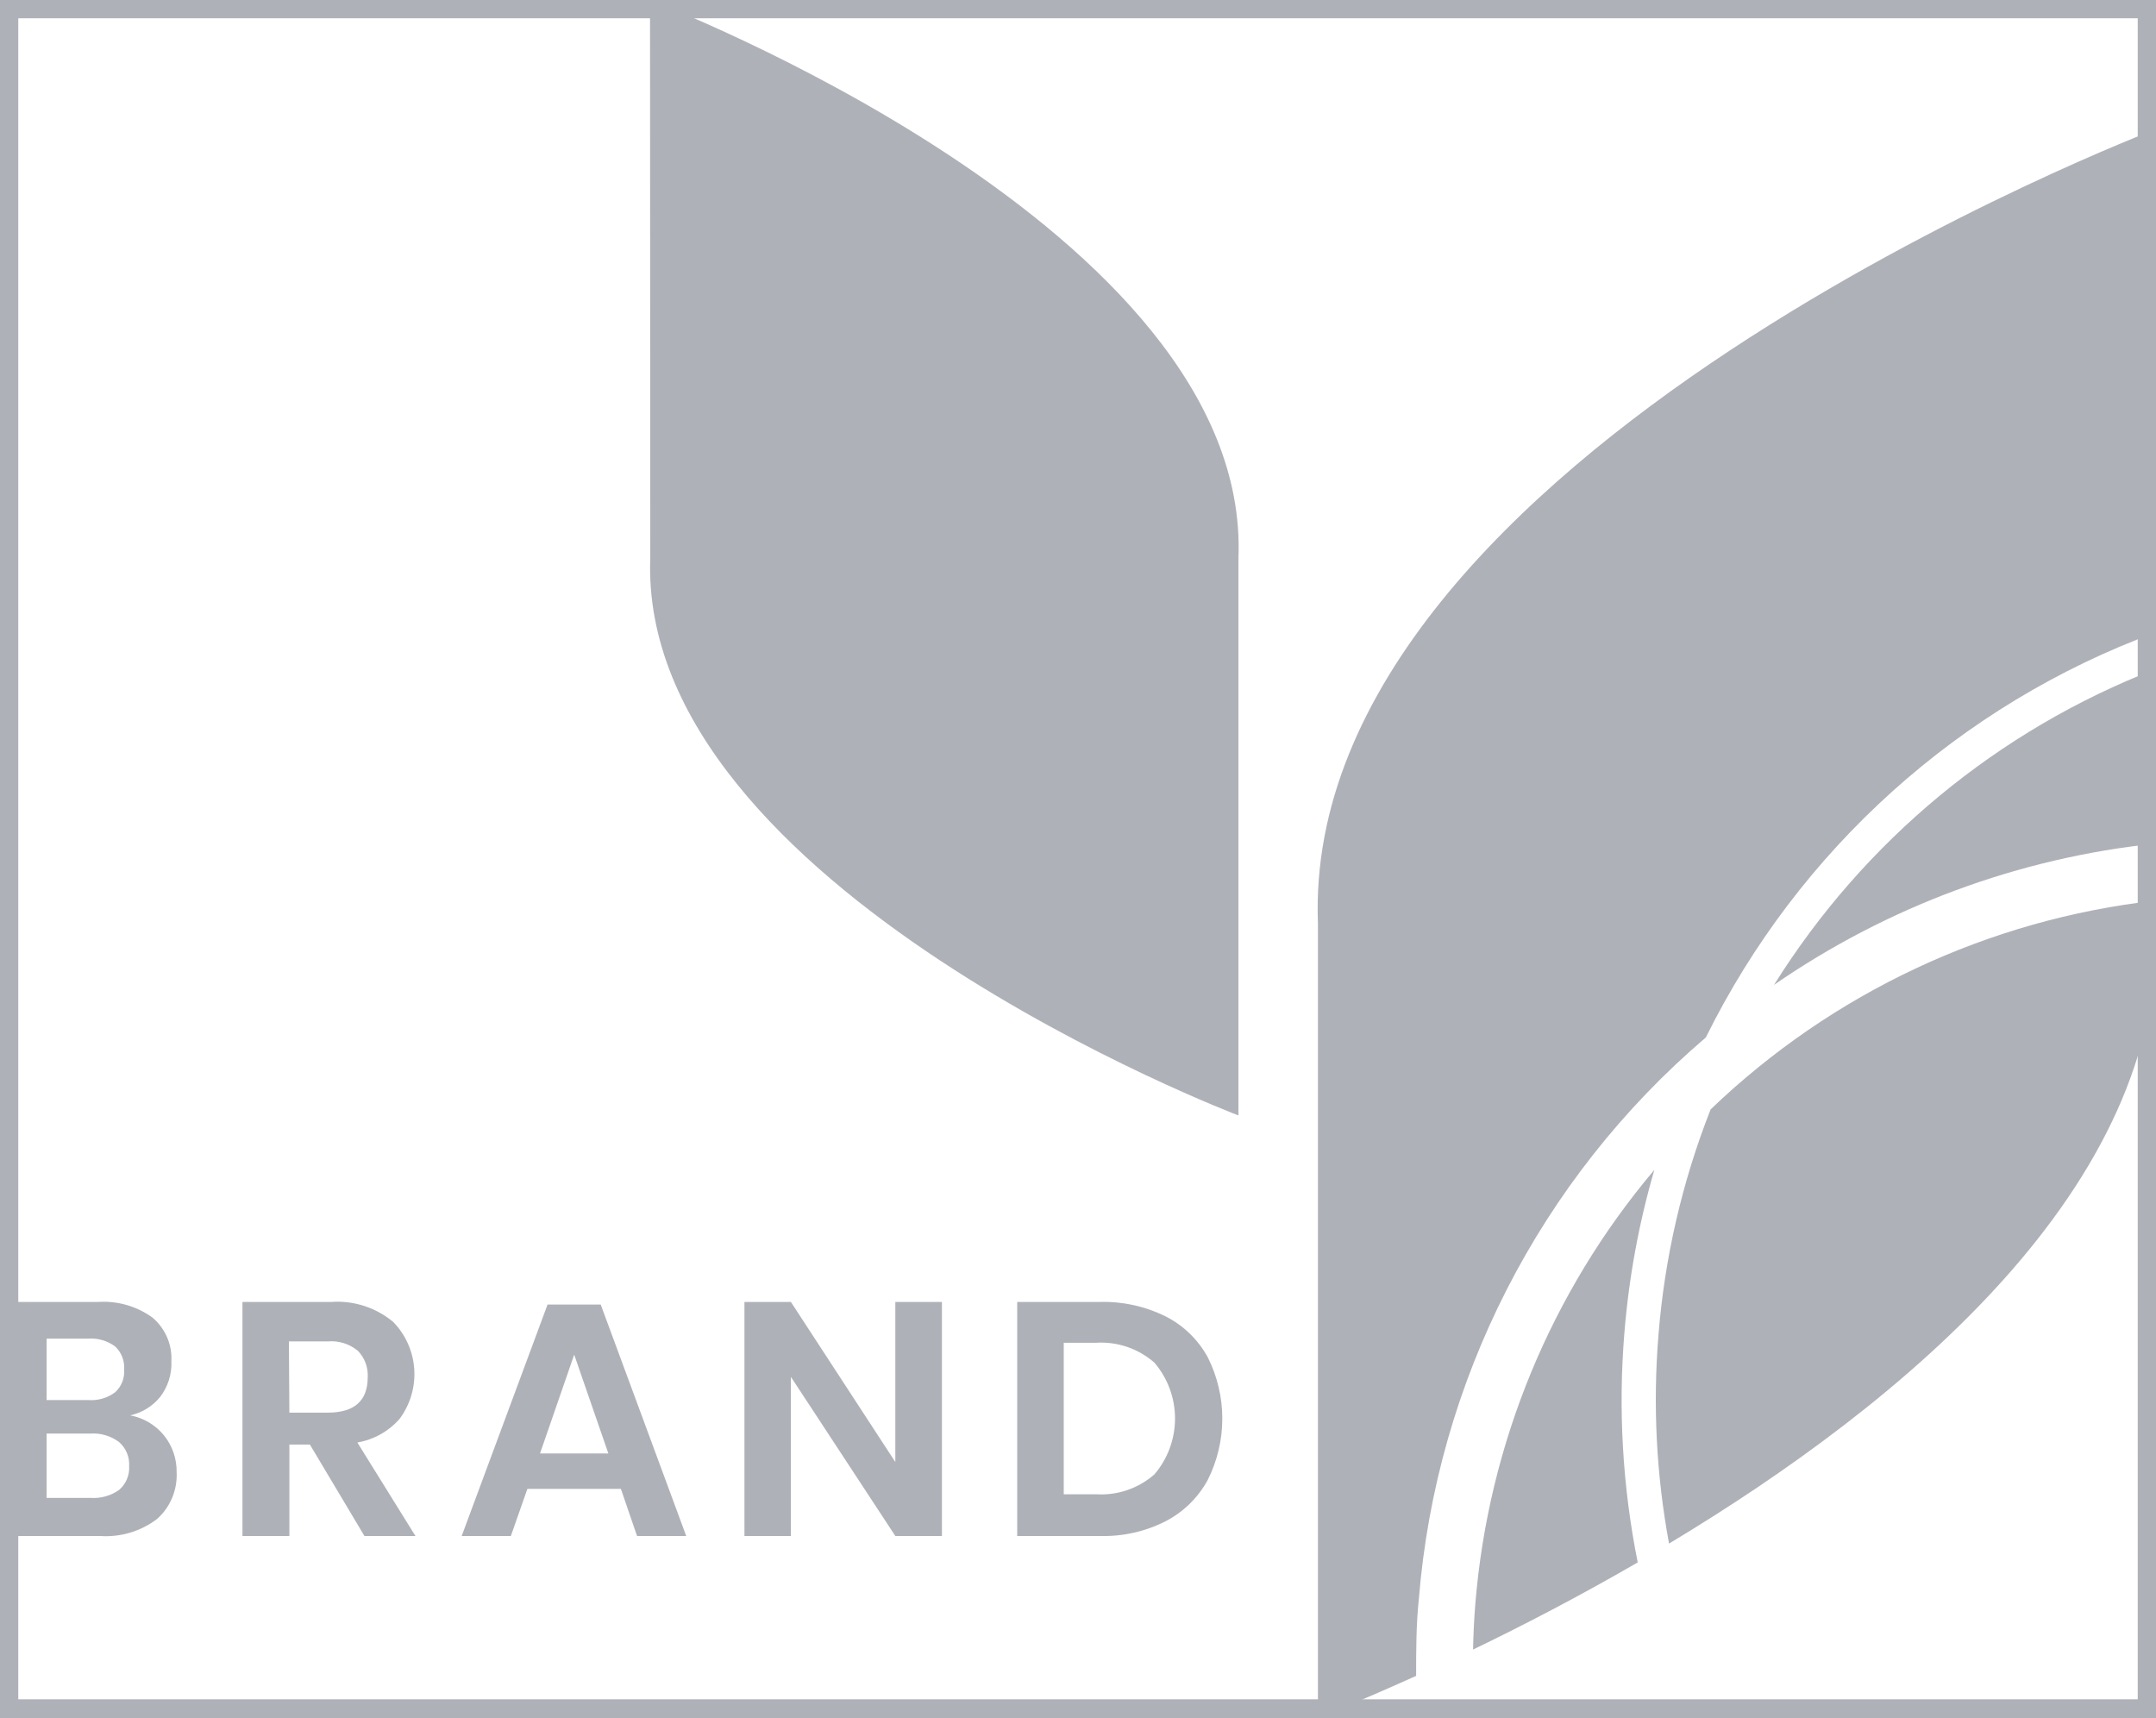
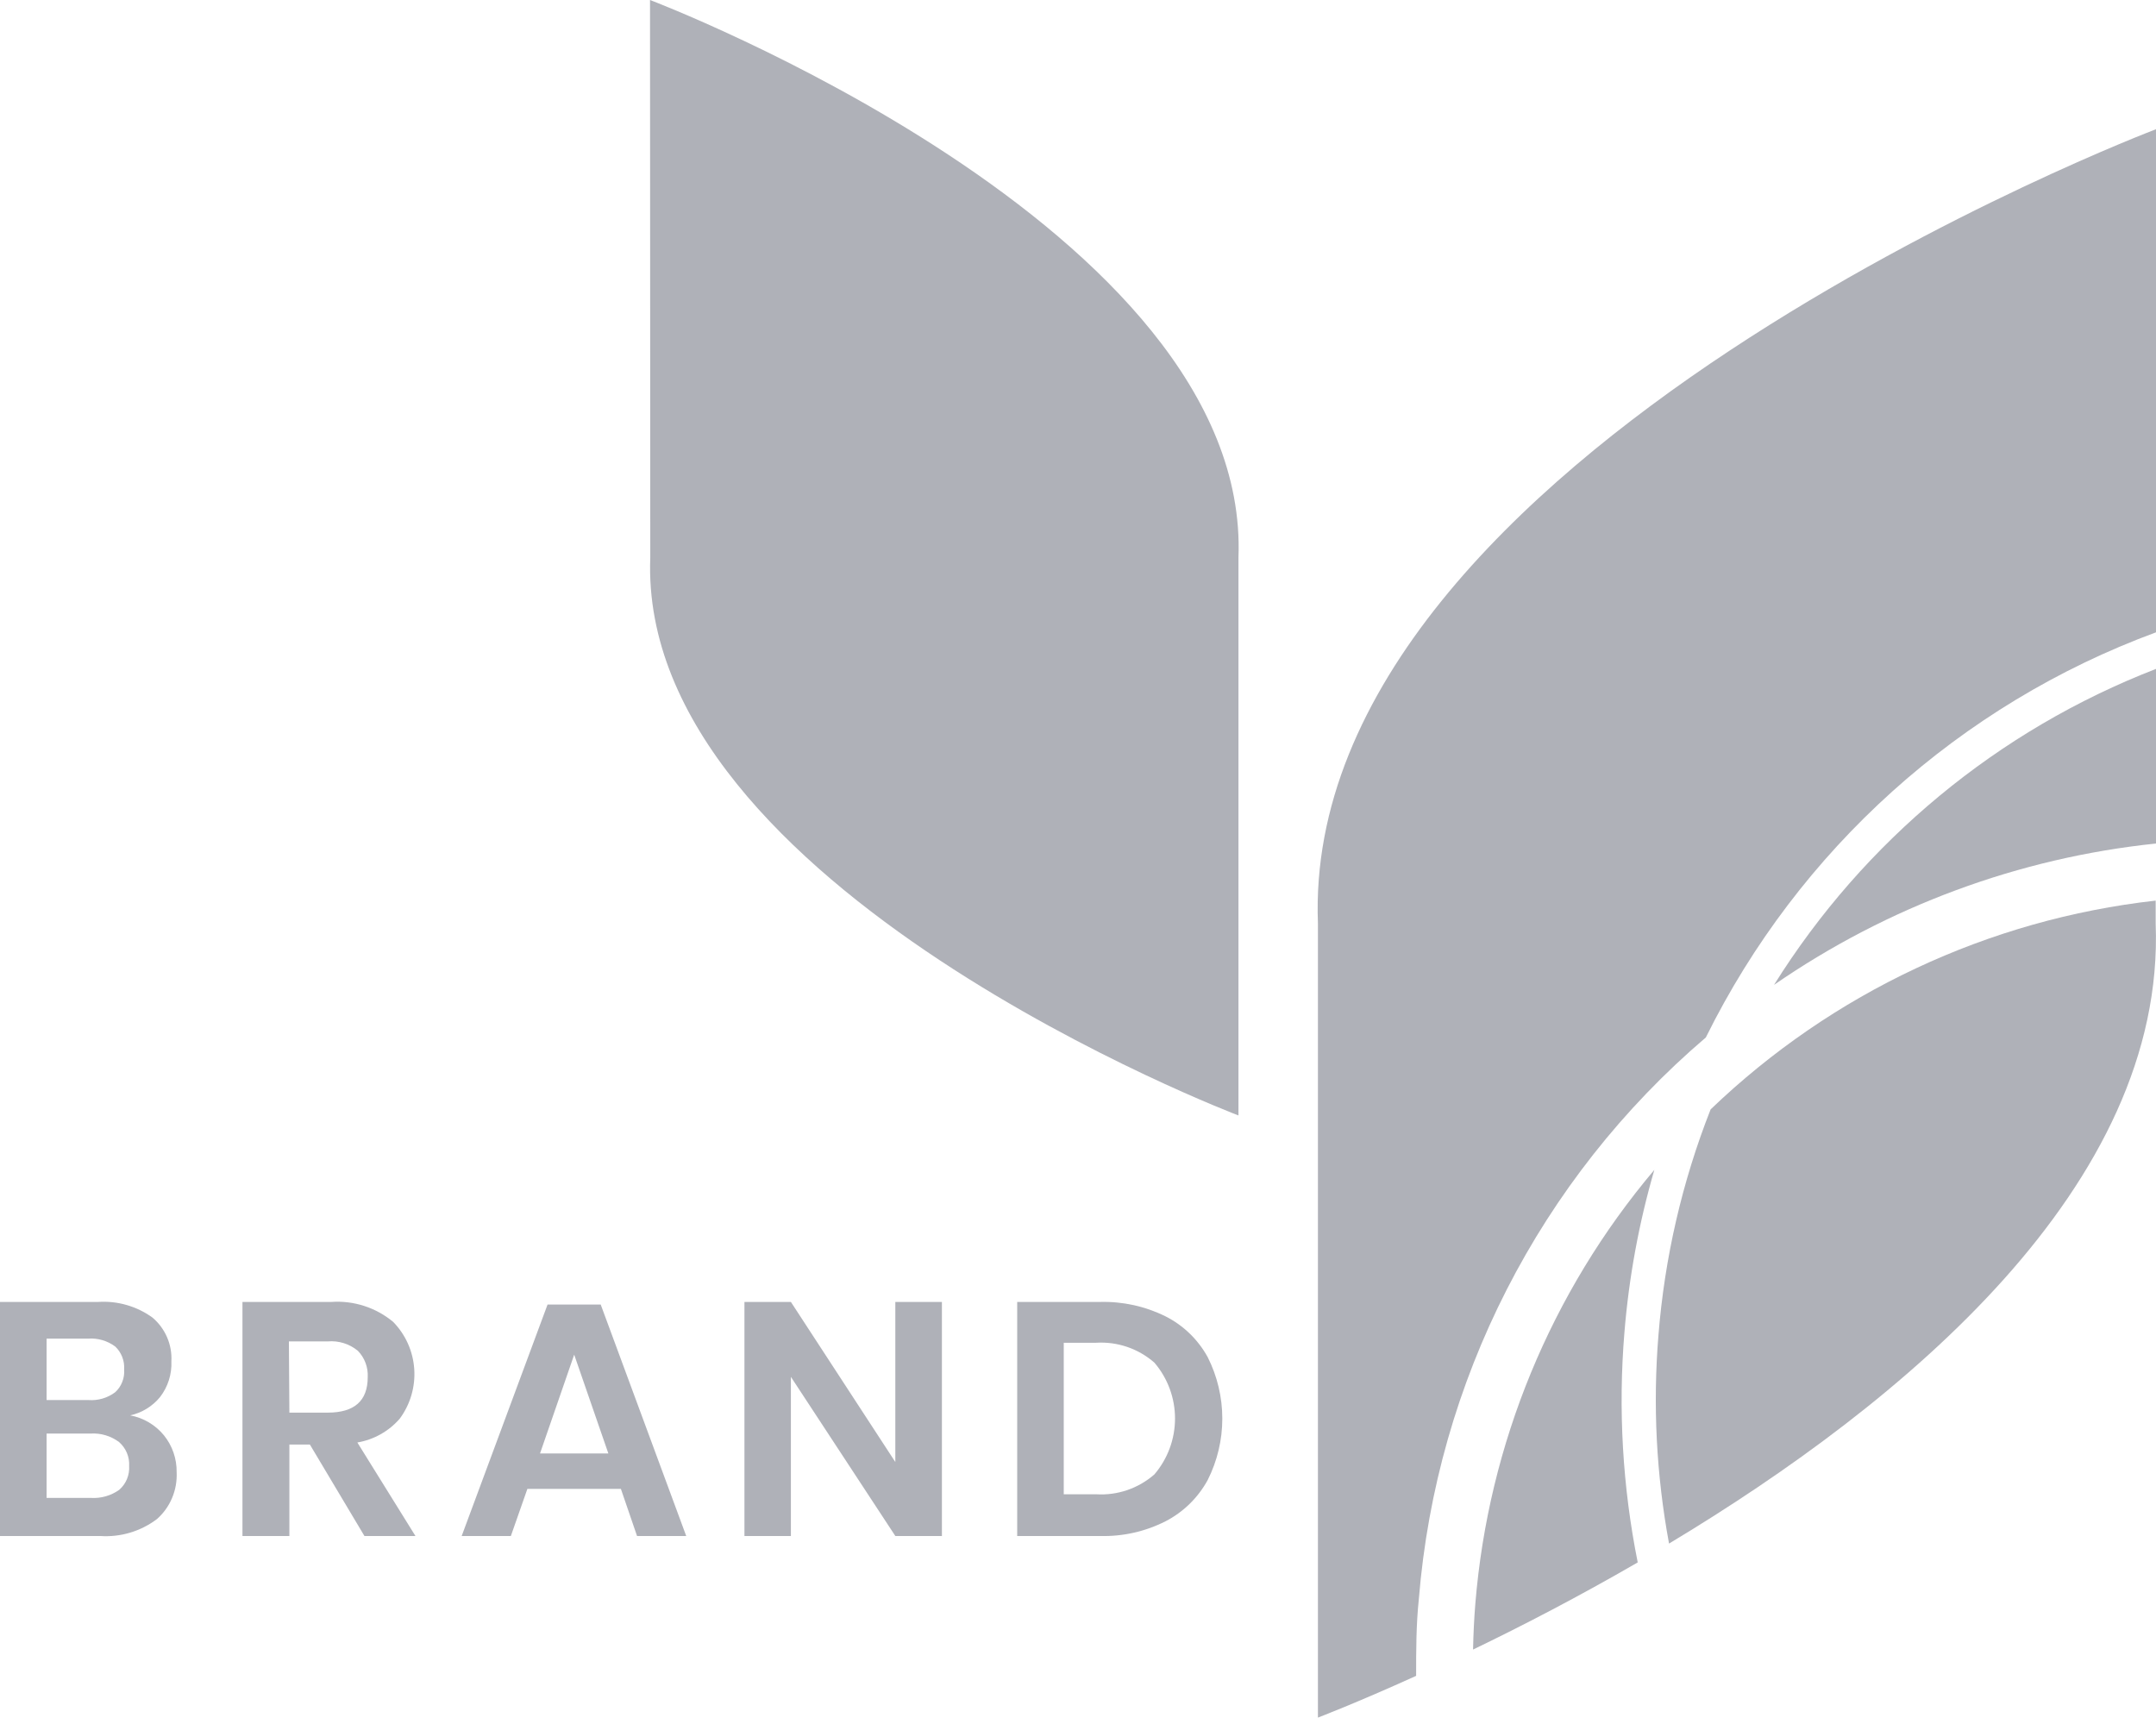
<svg xmlns="http://www.w3.org/2000/svg" width="59" height="47" viewBox="0 0 59 47" fill="none">
  <path d="M4.488 39.278C4.718 39.563 4.84 39.921 4.834 40.288C4.845 40.528 4.803 40.767 4.71 40.988C4.618 41.209 4.477 41.406 4.298 41.565C3.851 41.904 3.298 42.069 2.739 42.031H0V35.626H2.683C3.213 35.591 3.738 35.741 4.17 36.052C4.343 36.197 4.48 36.382 4.571 36.59C4.661 36.797 4.702 37.024 4.69 37.25C4.706 37.603 4.595 37.951 4.379 38.23C4.17 38.484 3.883 38.66 3.562 38.73C3.925 38.797 4.254 38.991 4.488 39.278ZM1.275 38.311H2.421C2.682 38.33 2.941 38.255 3.151 38.098C3.237 38.02 3.304 37.923 3.346 37.814C3.389 37.706 3.406 37.589 3.397 37.472C3.405 37.356 3.387 37.24 3.345 37.132C3.303 37.024 3.238 36.926 3.154 36.847C2.938 36.686 2.671 36.609 2.403 36.631H1.275V38.311ZM3.263 40.767C3.355 40.687 3.427 40.587 3.474 40.474C3.521 40.361 3.542 40.239 3.534 40.116C3.541 39.993 3.52 39.869 3.472 39.755C3.423 39.641 3.35 39.54 3.257 39.459C3.032 39.292 2.756 39.21 2.478 39.228H1.275V40.989H2.493C2.767 41.005 3.039 40.927 3.263 40.767Z" fill="#AFB1B8" />
  <path d="M9.973 42.031L8.48 39.528H7.919V42.031H6.635V35.626H9.066C9.678 35.583 10.284 35.778 10.758 36.171C11.098 36.518 11.303 36.976 11.336 37.462C11.369 37.948 11.228 38.43 10.939 38.821C10.639 39.166 10.229 39.396 9.779 39.472L11.369 42.031H9.973ZM7.919 38.655H8.969C9.698 38.655 10.063 38.332 10.063 37.685C10.07 37.553 10.05 37.421 10.004 37.297C9.958 37.173 9.887 37.06 9.795 36.965C9.564 36.773 9.268 36.68 8.969 36.706H7.906L7.919 38.655Z" fill="#AFB1B8" />
  <path d="M16.991 40.742H14.432L13.98 42.031H12.634L14.984 35.698H16.439L18.779 42.031H17.433L16.991 40.742ZM16.648 39.772L15.713 37.069L14.778 39.772H16.648Z" fill="#AFB1B8" />
  <path d="M25.776 42.031H24.501L21.643 37.676V42.031H20.372V35.626H21.643L24.501 40.007V35.626H25.776V42.031Z" fill="#AFB1B8" />
  <path d="M33.05 40.498C32.786 40.982 32.385 41.375 31.896 41.628C31.342 41.909 30.726 42.048 30.105 42.031H27.836V35.626H30.105C30.725 35.61 31.34 35.745 31.896 36.021C32.384 36.267 32.786 36.657 33.05 37.138C33.312 37.658 33.449 38.234 33.449 38.818C33.449 39.402 33.312 39.977 33.05 40.498ZM31.591 40.345C31.955 39.919 32.155 39.377 32.155 38.816C32.155 38.255 31.955 37.713 31.591 37.288C31.151 36.902 30.578 36.707 29.995 36.743H29.11V40.889H29.995C30.578 40.926 31.151 40.73 31.591 40.345Z" fill="#AFB1B8" />
  <path d="M17.788 0C17.788 0 34.24 6.236 33.891 15.26V30.523C33.891 30.523 17.452 24.284 17.795 15.26L17.788 0Z" fill="#AFB1B8" />
  <path d="M48.547 26.95C51.655 24.803 55.248 23.473 59 23.082V18.304C54.677 19.977 51.01 23.01 48.547 26.95Z" fill="#AFB1B8" />
  <path d="M46.681 28.389C49.224 23.248 53.633 19.28 59 17.303V3.536C59 3.536 35.571 12.419 36.066 25.27V47C36.066 47 37.11 46.603 38.753 45.858C38.753 45.163 38.753 44.462 38.827 43.758C39.312 37.793 42.137 32.264 46.681 28.389Z" fill="#AFB1B8" />
  <path d="M44.453 36.462C44.576 34.955 44.85 33.464 45.272 32.012C42.443 35.359 40.73 39.512 40.373 43.887C40.339 44.3 40.32 44.713 40.311 45.138C41.642 44.497 43.19 43.696 44.817 42.754C44.402 40.684 44.279 38.566 44.453 36.462Z" fill="#AFB1B8" />
  <path d="M45.384 36.54C45.228 38.444 45.326 40.36 45.674 42.238C52.075 38.392 59.268 32.45 58.991 25.27V24.644C54.417 25.157 50.139 27.165 46.812 30.357C46.033 32.336 45.552 34.419 45.384 36.54Z" fill="#AFB1B8" />
-   <rect width="59" height="47" stroke="#AFB1B8" />
</svg>
